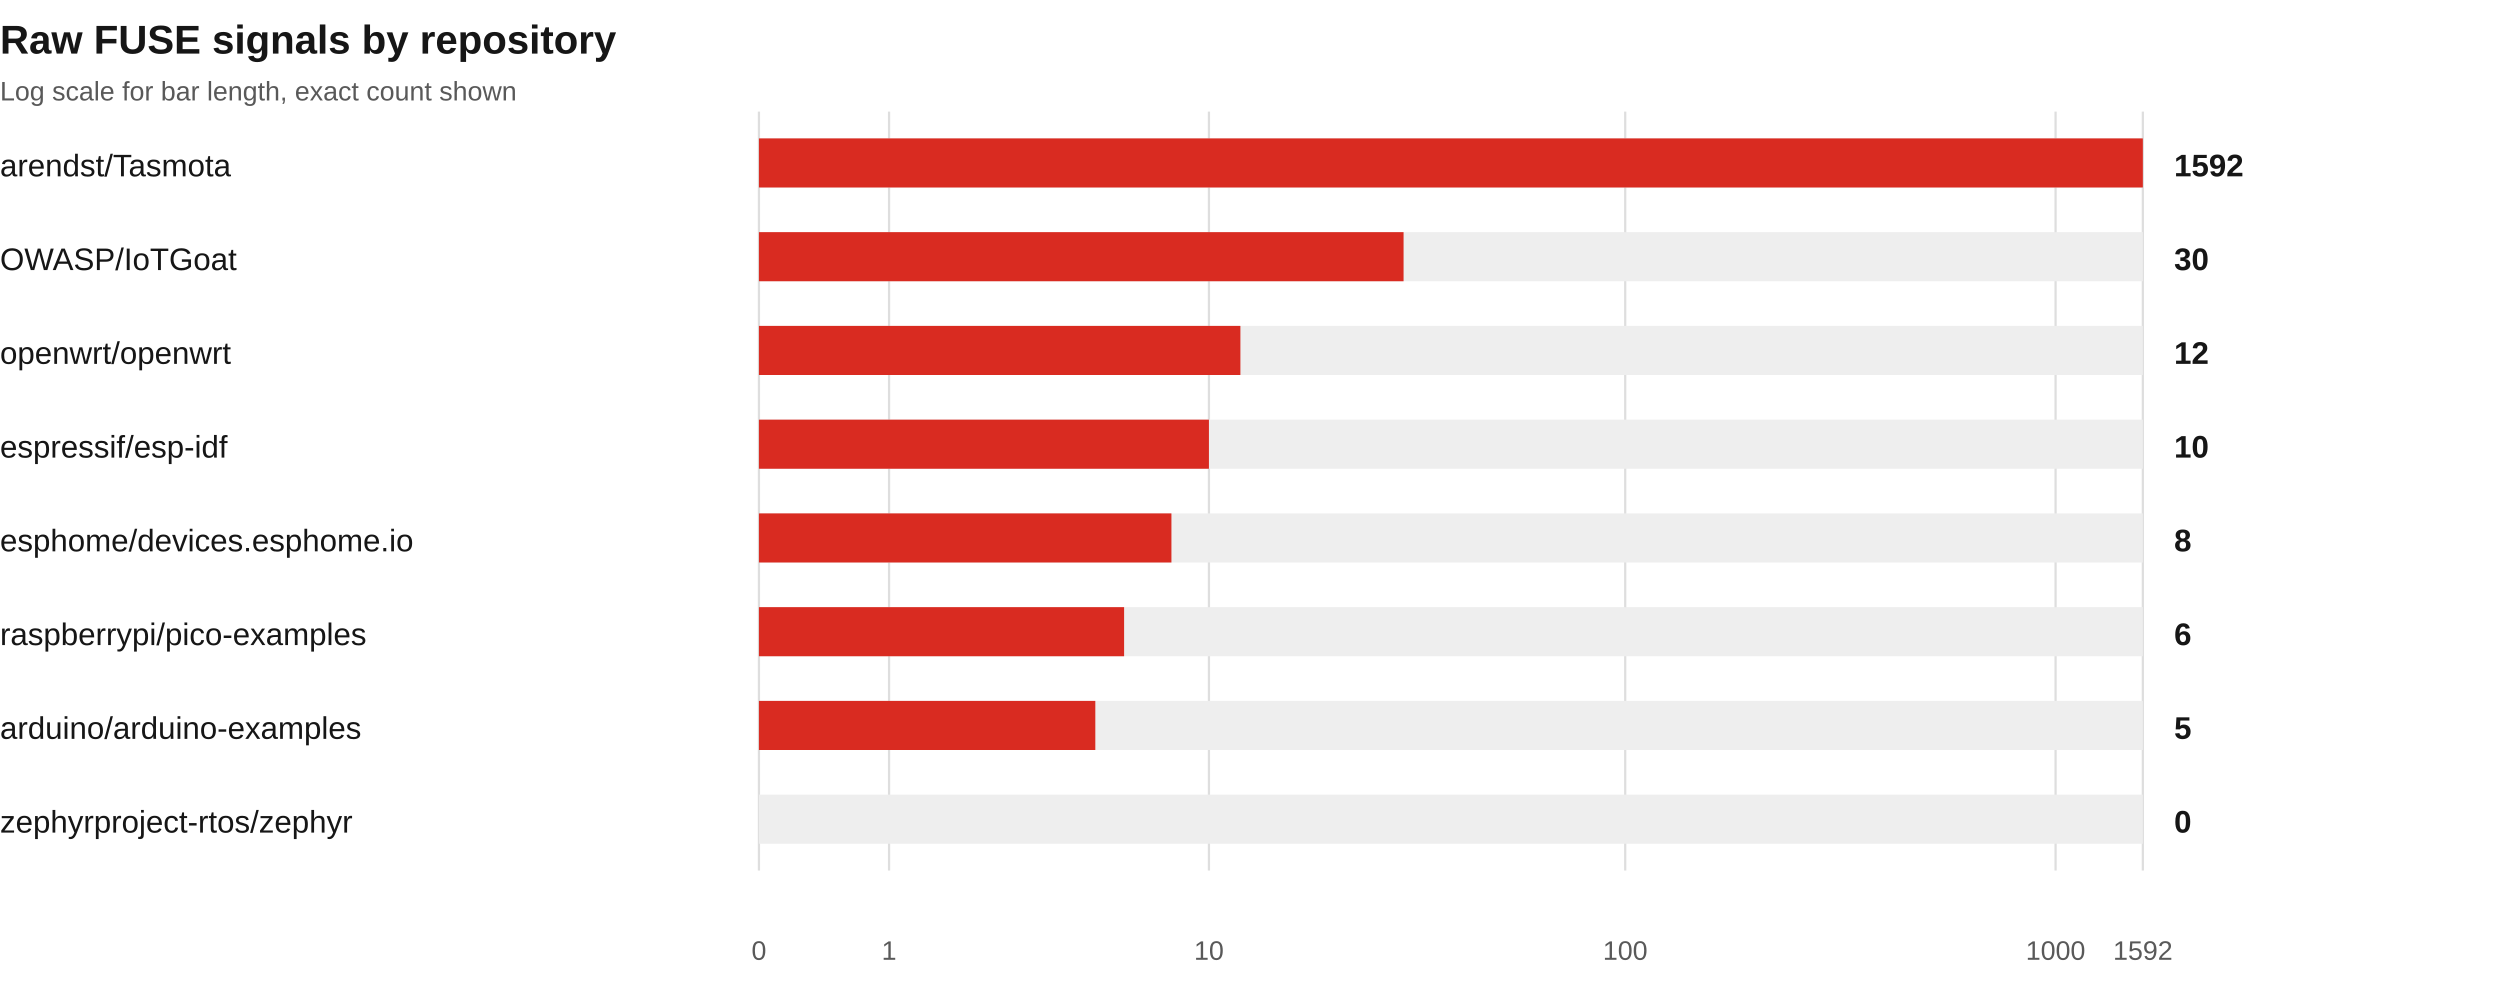
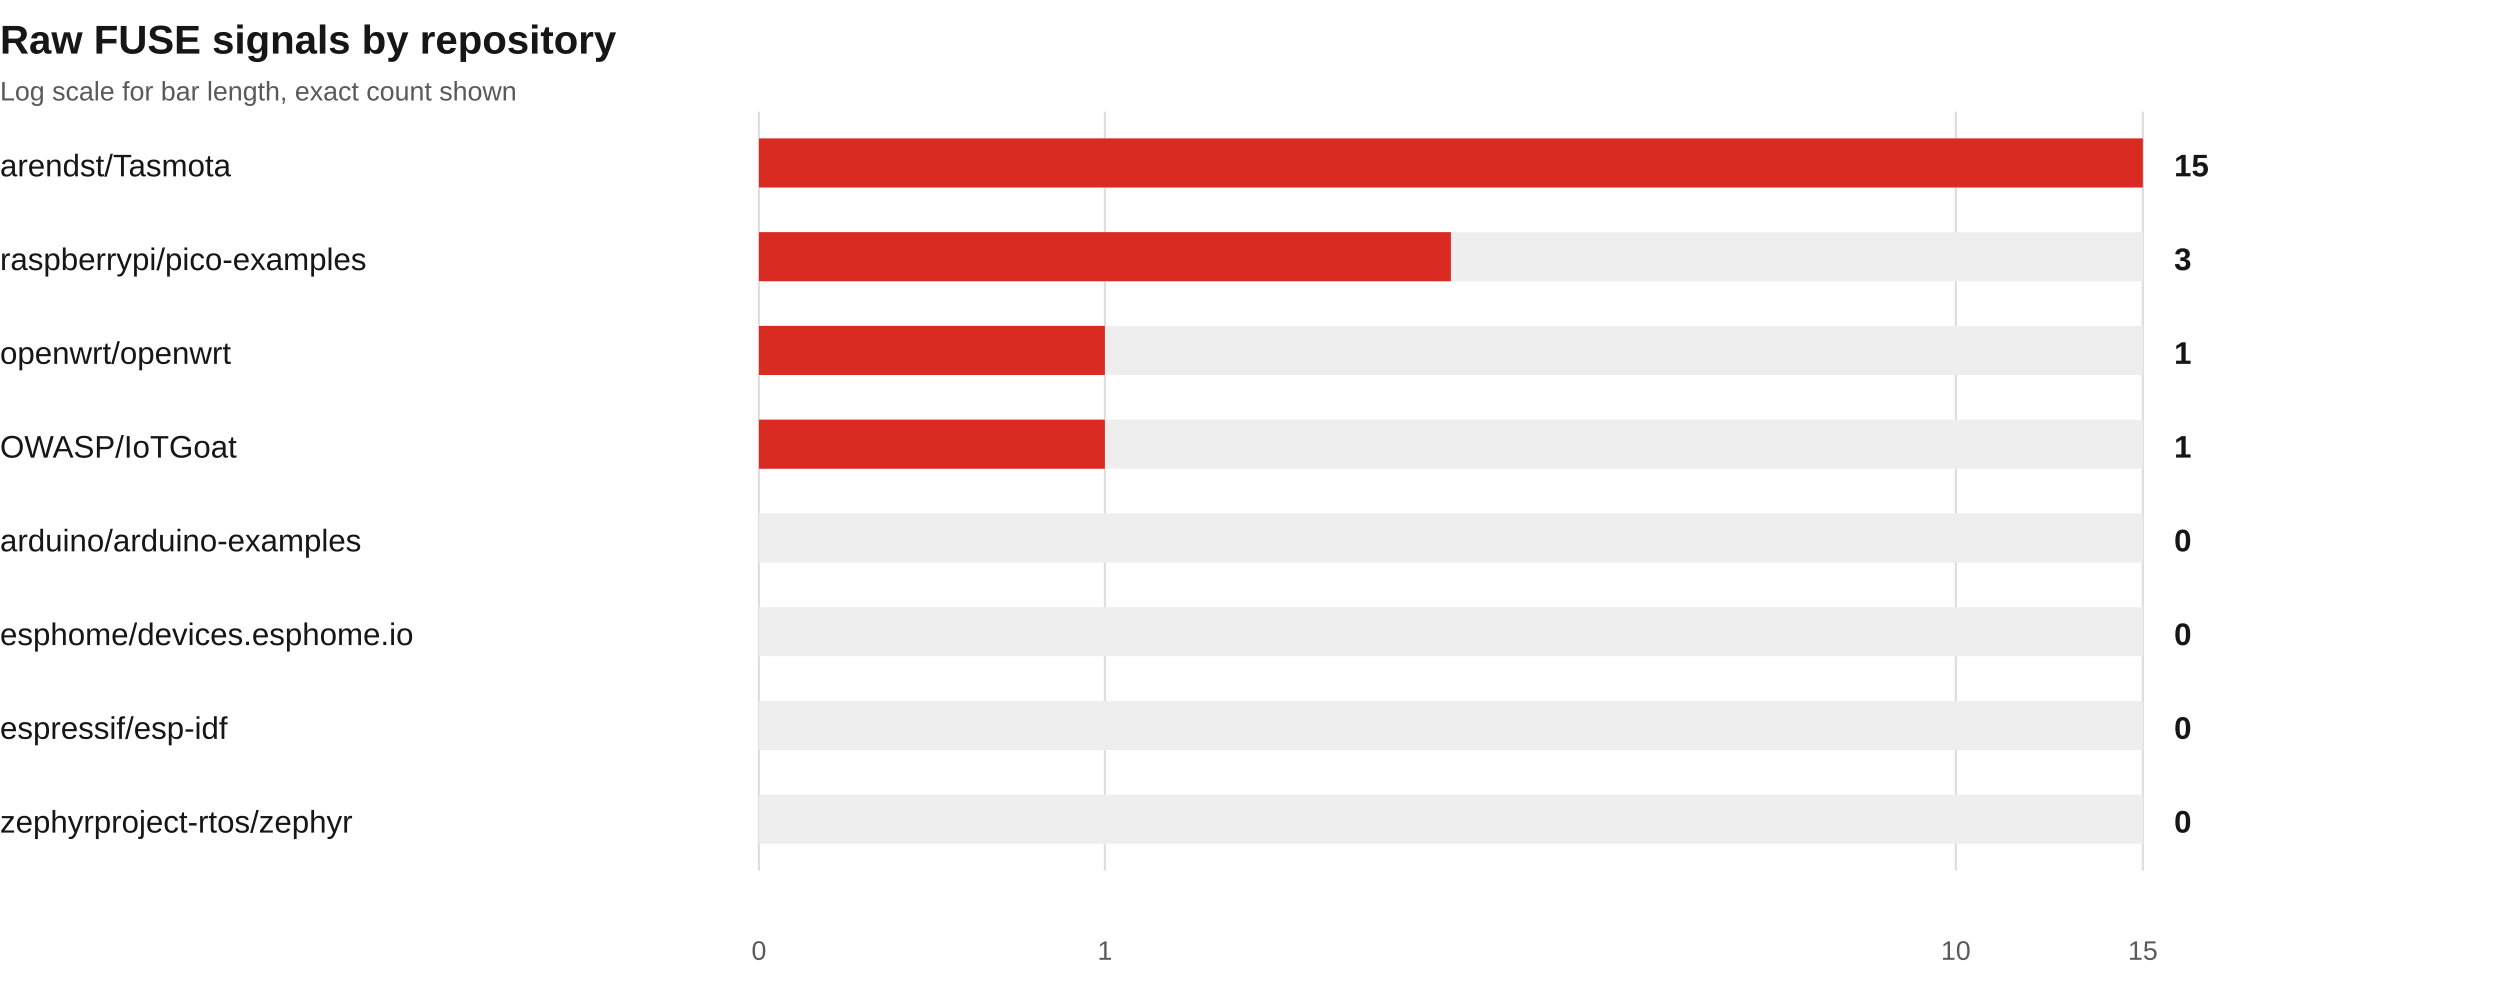
<svg xmlns="http://www.w3.org/2000/svg" viewBox="0 0 1120 442" role="img" aria-labelledby="title desc">
  <style>text{font-family:Arial,sans-serif;fill:#161616}.axis{fill:#595959;font-size:12px}.label{font-size:14px}.value{font-size:14px;font-weight:700}.grid{stroke:#dedede;stroke-width:1}.track{fill:#eeeeee}.bar{fill:#d92b21}</style>
  <text x="0" y="24" font-size="18" font-weight="700">Raw FUSE signals by repository</text>
  <text x="0" y="45" class="axis">Log scale for bar length, exact count shown</text>
  <line x1="340.0" y1="50" x2="340.0" y2="390" class="grid" />
  <text x="340.0" y="430" text-anchor="middle" class="axis">0</text>
-   <line x1="398.3" y1="50" x2="398.3" y2="390" class="grid" />
-   <text x="398.3" y="430" text-anchor="middle" class="axis">1</text>
-   <line x1="541.6" y1="50" x2="541.6" y2="390" class="grid" />
-   <text x="541.6" y="430" text-anchor="middle" class="axis">10</text>
-   <line x1="728.1" y1="50" x2="728.1" y2="390" class="grid" />
-   <text x="728.1" y="430" text-anchor="middle" class="axis">100</text>
-   <line x1="920.9" y1="50" x2="920.9" y2="390" class="grid" />
-   <text x="920.9" y="430" text-anchor="middle" class="axis">1000</text>
+   <line x1="495.0" y1="50" x2="495.0" y2="390" class="grid" />
+   <text x="495.0" y="430" text-anchor="middle" class="axis">1</text>
+   <line x1="876.2" y1="50" x2="876.2" y2="390" class="grid" />
+   <text x="876.2" y="430" text-anchor="middle" class="axis">10</text>
  <line x1="960.0" y1="50" x2="960.0" y2="390" class="grid" />
-   <text x="960.0" y="430" text-anchor="middle" class="axis">1592</text>
+   <text x="960.0" y="430" text-anchor="middle" class="axis">15</text>
  <text x="0" y="79" class="label">arendst/Tasmota</text>
  <rect x="340" y="62" width="620" height="22" class="track" />
  <rect x="340" y="62" width="620.0" height="22" class="bar" />
-   <text x="974" y="79" class="value">1592</text>
-   <text x="0" y="121" class="label">OWASP/IoTGoat</text>
+   <text x="974" y="79" class="value">15</text>
+   <text x="0" y="121" class="label">raspberrypi/pico-examples</text>
  <rect x="340" y="104" width="620" height="22" class="track" />
-   <rect x="340" y="104" width="288.8" height="22" class="bar" />
-   <text x="974" y="121" class="value">30</text>
+   <rect x="340" y="104" width="310.0" height="22" class="bar" />
+   <text x="974" y="121" class="value">3</text>
  <text x="0" y="163" class="label">openwrt/openwrt</text>
  <rect x="340" y="146" width="620" height="22" class="track" />
-   <rect x="340" y="146" width="215.7" height="22" class="bar" />
-   <text x="974" y="163" class="value">12</text>
-   <text x="0" y="205" class="label">espressif/esp-idf</text>
+   <rect x="340" y="146" width="155.0" height="22" class="bar" />
+   <text x="974" y="163" class="value">1</text>
+   <text x="0" y="205" class="label">OWASP/IoTGoat</text>
  <rect x="340" y="188" width="620" height="22" class="track" />
-   <rect x="340" y="188" width="201.6" height="22" class="bar" />
-   <text x="974" y="205" class="value">10</text>
-   <text x="0" y="247" class="label">esphome/devices.esphome.io</text>
+   <rect x="340" y="188" width="155.0" height="22" class="bar" />
+   <text x="974" y="205" class="value">1</text>
+   <text x="0" y="247" class="label">arduino/arduino-examples</text>
  <rect x="340" y="230" width="620" height="22" class="track" />
-   <rect x="340" y="230" width="184.8" height="22" class="bar" />
-   <text x="974" y="247" class="value">8</text>
-   <text x="0" y="289" class="label">raspberrypi/pico-examples</text>
+   <rect x="340" y="230" width="0.0" height="22" class="bar" />
+   <text x="974" y="247" class="value">0</text>
+   <text x="0" y="289" class="label">esphome/devices.esphome.io</text>
  <rect x="340" y="272" width="620" height="22" class="track" />
-   <rect x="340" y="272" width="163.6" height="22" class="bar" />
-   <text x="974" y="289" class="value">6</text>
-   <text x="0" y="331" class="label">arduino/arduino-examples</text>
+   <rect x="340" y="272" width="0.0" height="22" class="bar" />
+   <text x="974" y="289" class="value">0</text>
+   <text x="0" y="331" class="label">espressif/esp-idf</text>
  <rect x="340" y="314" width="620" height="22" class="track" />
-   <rect x="340" y="314" width="150.7" height="22" class="bar" />
-   <text x="974" y="331" class="value">5</text>
+   <rect x="340" y="314" width="0.0" height="22" class="bar" />
+   <text x="974" y="331" class="value">0</text>
  <text x="0" y="373" class="label">zephyrproject-rtos/zephyr</text>
  <rect x="340" y="356" width="620" height="22" class="track" />
  <rect x="340" y="356" width="0.0" height="22" class="bar" />
  <text x="974" y="373" class="value">0</text>
</svg>
